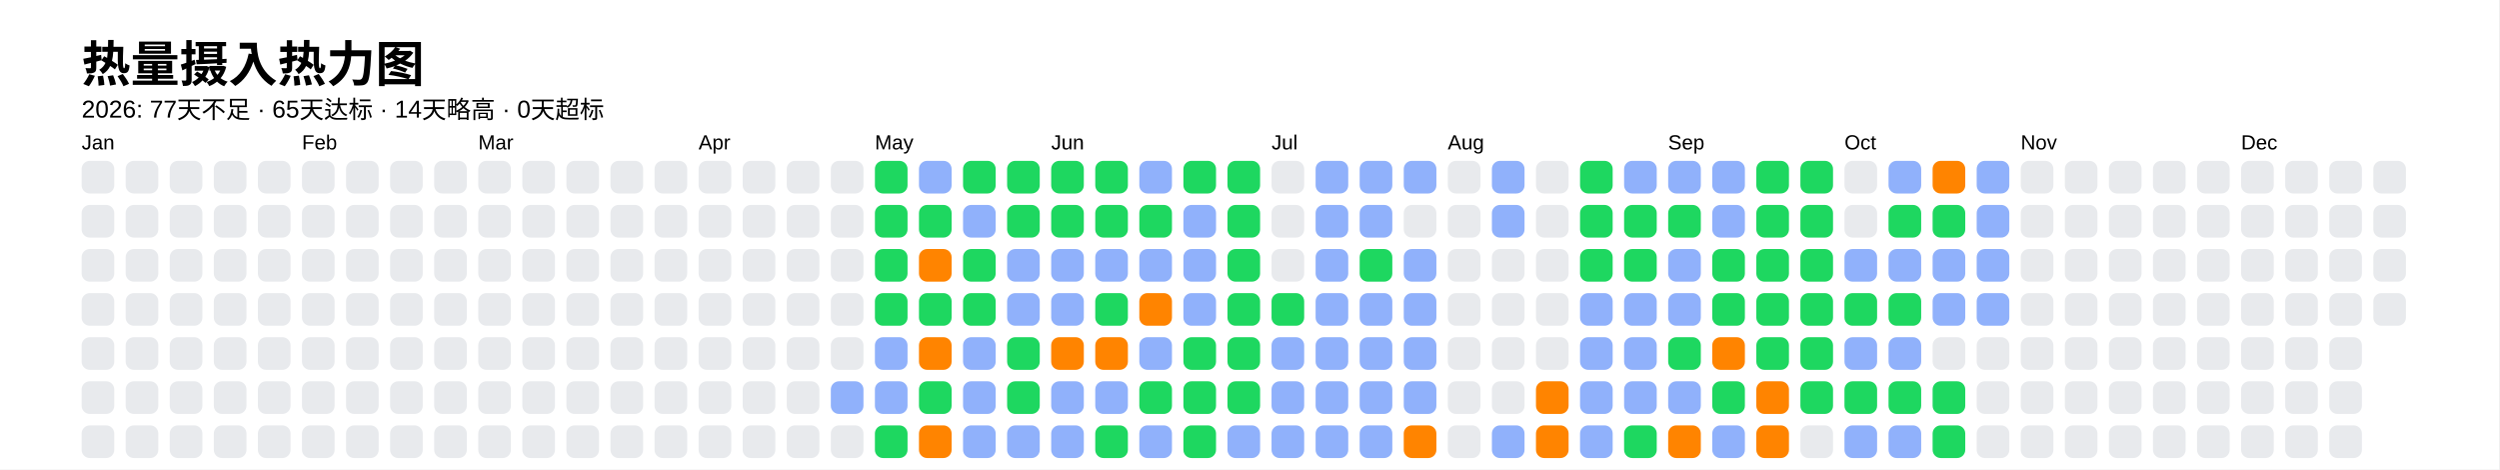
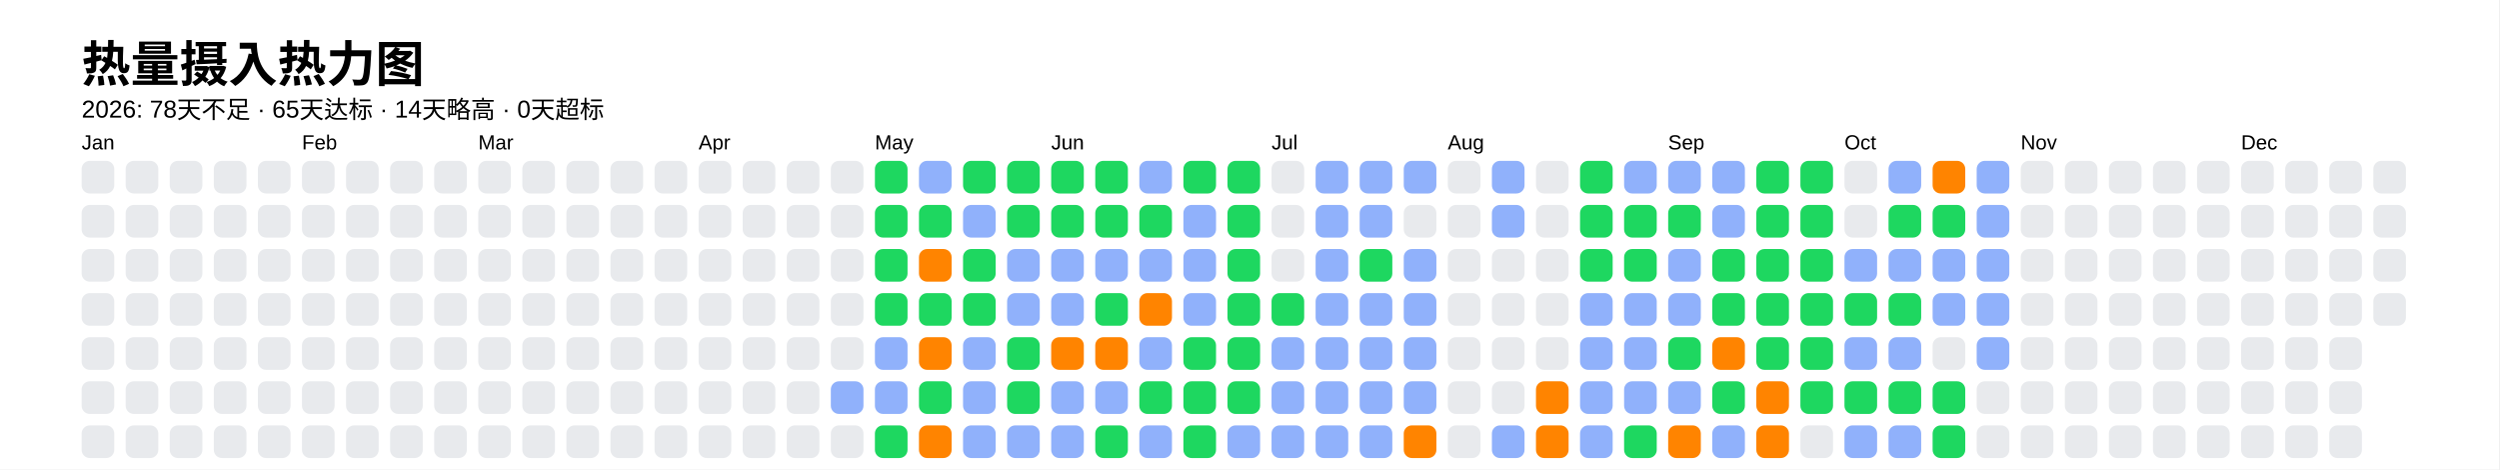
<svg xmlns="http://www.w3.org/2000/svg" style="background-color:white;" baseProfile="full" height="57.5mm" version="1.1" viewBox="0,0,306.2,57.5" width="306.2mm">
  <defs />
  <rect fill="#FFFFFF" height="57.5" width="306.2" x="0" y="0" />
  <text fill="#000000" style="font-size:6px; font-family:Arial; font-weight:bold;" x="10" y="10">热量摄入热力图</text>
-   <text fill="#000000" style="font-size:3px; font-family:Arial;" x="10" y="14.4">2026: 77天不足 · 65天达标 · 14天略高 · 0天超标</text>
+   <text fill="#000000" style="font-size:3px; font-family:Arial;" x="10" y="14.4">2026: 78天不足 · 65天达标 · 14天略高 · 0天超标</text>
  <text fill="#000000" style="font-size:2.5px; font-family:Arial" x="10" y="18.3">Jan</text>
  <rect fill="#E8EAED" height="4" rx="1" ry="1" width="4" x="10" y="19.7" />
  <rect fill="#E8EAED" height="4" rx="1" ry="1" width="4" x="10" y="25.1" />
  <rect fill="#E8EAED" height="4" rx="1" ry="1" width="4" x="10" y="30.5" />
  <rect fill="#E8EAED" height="4" rx="1" ry="1" width="4" x="10" y="35.9" />
  <rect fill="#E8EAED" height="4" rx="1" ry="1" width="4" x="10" y="41.3" />
  <rect fill="#E8EAED" height="4" rx="1" ry="1" width="4" x="10" y="46.7" />
  <rect fill="#E8EAED" height="4" rx="1" ry="1" width="4" x="10" y="52.1" />
  <rect fill="#E8EAED" height="4" rx="1" ry="1" width="4" x="15.4" y="19.7" />
  <rect fill="#E8EAED" height="4" rx="1" ry="1" width="4" x="15.4" y="25.1" />
  <rect fill="#E8EAED" height="4" rx="1" ry="1" width="4" x="15.4" y="30.5" />
  <rect fill="#E8EAED" height="4" rx="1" ry="1" width="4" x="15.4" y="35.9" />
  <rect fill="#E8EAED" height="4" rx="1" ry="1" width="4" x="15.4" y="41.3" />
  <rect fill="#E8EAED" height="4" rx="1" ry="1" width="4" x="15.4" y="46.7" />
  <rect fill="#E8EAED" height="4" rx="1" ry="1" width="4" x="15.4" y="52.1" />
  <rect fill="#E8EAED" height="4" rx="1" ry="1" width="4" x="20.8" y="19.7" />
  <rect fill="#E8EAED" height="4" rx="1" ry="1" width="4" x="20.8" y="25.1" />
  <rect fill="#E8EAED" height="4" rx="1" ry="1" width="4" x="20.8" y="30.5" />
  <rect fill="#E8EAED" height="4" rx="1" ry="1" width="4" x="20.8" y="35.9" />
  <rect fill="#E8EAED" height="4" rx="1" ry="1" width="4" x="20.8" y="41.3" />
  <rect fill="#E8EAED" height="4" rx="1" ry="1" width="4" x="20.8" y="46.7" />
  <rect fill="#E8EAED" height="4" rx="1" ry="1" width="4" x="20.8" y="52.1" />
  <rect fill="#E8EAED" height="4" rx="1" ry="1" width="4" x="26.2" y="19.7" />
  <rect fill="#E8EAED" height="4" rx="1" ry="1" width="4" x="26.2" y="25.1" />
  <rect fill="#E8EAED" height="4" rx="1" ry="1" width="4" x="26.2" y="30.5" />
  <rect fill="#E8EAED" height="4" rx="1" ry="1" width="4" x="26.2" y="35.9" />
  <rect fill="#E8EAED" height="4" rx="1" ry="1" width="4" x="26.2" y="41.3" />
  <rect fill="#E8EAED" height="4" rx="1" ry="1" width="4" x="26.2" y="46.7" />
  <rect fill="#E8EAED" height="4" rx="1" ry="1" width="4" x="26.2" y="52.1" />
  <rect fill="#E8EAED" height="4" rx="1" ry="1" width="4" x="31.6" y="19.7" />
  <rect fill="#E8EAED" height="4" rx="1" ry="1" width="4" x="31.6" y="25.1" />
  <rect fill="#E8EAED" height="4" rx="1" ry="1" width="4" x="31.6" y="30.5" />
  <rect fill="#E8EAED" height="4" rx="1" ry="1" width="4" x="31.6" y="35.9" />
  <rect fill="#E8EAED" height="4" rx="1" ry="1" width="4" x="31.6" y="41.3" />
  <rect fill="#E8EAED" height="4" rx="1" ry="1" width="4" x="31.6" y="46.7" />
  <rect fill="#E8EAED" height="4" rx="1" ry="1" width="4" x="31.6" y="52.1" />
  <text fill="#000000" style="font-size:2.5px; font-family:Arial" x="37.0" y="18.3">Feb</text>
  <rect fill="#E8EAED" height="4" rx="1" ry="1" width="4" x="37.0" y="19.7" />
  <rect fill="#E8EAED" height="4" rx="1" ry="1" width="4" x="37.0" y="25.1" />
  <rect fill="#E8EAED" height="4" rx="1" ry="1" width="4" x="37.0" y="30.5" />
  <rect fill="#E8EAED" height="4" rx="1" ry="1" width="4" x="37.0" y="35.9" />
  <rect fill="#E8EAED" height="4" rx="1" ry="1" width="4" x="37.0" y="41.3" />
  <rect fill="#E8EAED" height="4" rx="1" ry="1" width="4" x="37.0" y="46.7" />
  <rect fill="#E8EAED" height="4" rx="1" ry="1" width="4" x="37.0" y="52.1" />
  <rect fill="#E8EAED" height="4" rx="1" ry="1" width="4" x="42.4" y="19.7" />
  <rect fill="#E8EAED" height="4" rx="1" ry="1" width="4" x="42.4" y="25.1" />
  <rect fill="#E8EAED" height="4" rx="1" ry="1" width="4" x="42.4" y="30.5" />
  <rect fill="#E8EAED" height="4" rx="1" ry="1" width="4" x="42.4" y="35.9" />
  <rect fill="#E8EAED" height="4" rx="1" ry="1" width="4" x="42.4" y="41.3" />
  <rect fill="#E8EAED" height="4" rx="1" ry="1" width="4" x="42.4" y="46.7" />
  <rect fill="#E8EAED" height="4" rx="1" ry="1" width="4" x="42.4" y="52.1" />
  <rect fill="#E8EAED" height="4" rx="1" ry="1" width="4" x="47.8" y="19.7" />
  <rect fill="#E8EAED" height="4" rx="1" ry="1" width="4" x="47.8" y="25.1" />
  <rect fill="#E8EAED" height="4" rx="1" ry="1" width="4" x="47.8" y="30.5" />
  <rect fill="#E8EAED" height="4" rx="1" ry="1" width="4" x="47.8" y="35.9" />
  <rect fill="#E8EAED" height="4" rx="1" ry="1" width="4" x="47.8" y="41.3" />
  <rect fill="#E8EAED" height="4" rx="1" ry="1" width="4" x="47.8" y="46.7" />
  <rect fill="#E8EAED" height="4" rx="1" ry="1" width="4" x="47.8" y="52.1" />
  <rect fill="#E8EAED" height="4" rx="1" ry="1" width="4" x="53.2" y="19.7" />
  <rect fill="#E8EAED" height="4" rx="1" ry="1" width="4" x="53.2" y="25.1" />
  <rect fill="#E8EAED" height="4" rx="1" ry="1" width="4" x="53.2" y="30.5" />
  <rect fill="#E8EAED" height="4" rx="1" ry="1" width="4" x="53.2" y="35.9" />
  <rect fill="#E8EAED" height="4" rx="1" ry="1" width="4" x="53.2" y="41.3" />
  <rect fill="#E8EAED" height="4" rx="1" ry="1" width="4" x="53.2" y="46.7" />
  <rect fill="#E8EAED" height="4" rx="1" ry="1" width="4" x="53.2" y="52.1" />
  <text fill="#000000" style="font-size:2.5px; font-family:Arial" x="58.6" y="18.3">Mar</text>
  <rect fill="#E8EAED" height="4" rx="1" ry="1" width="4" x="58.6" y="19.7" />
  <rect fill="#E8EAED" height="4" rx="1" ry="1" width="4" x="58.6" y="25.1" />
  <rect fill="#E8EAED" height="4" rx="1" ry="1" width="4" x="58.6" y="30.5" />
  <rect fill="#E8EAED" height="4" rx="1" ry="1" width="4" x="58.6" y="35.9" />
  <rect fill="#E8EAED" height="4" rx="1" ry="1" width="4" x="58.6" y="41.3" />
  <rect fill="#E8EAED" height="4" rx="1" ry="1" width="4" x="58.6" y="46.7" />
  <rect fill="#E8EAED" height="4" rx="1" ry="1" width="4" x="58.6" y="52.1" />
  <rect fill="#E8EAED" height="4" rx="1" ry="1" width="4" x="64" y="19.7" />
  <rect fill="#E8EAED" height="4" rx="1" ry="1" width="4" x="64" y="25.1" />
  <rect fill="#E8EAED" height="4" rx="1" ry="1" width="4" x="64" y="30.5" />
  <rect fill="#E8EAED" height="4" rx="1" ry="1" width="4" x="64" y="35.9" />
  <rect fill="#E8EAED" height="4" rx="1" ry="1" width="4" x="64" y="41.3" />
  <rect fill="#E8EAED" height="4" rx="1" ry="1" width="4" x="64" y="46.7" />
  <rect fill="#E8EAED" height="4" rx="1" ry="1" width="4" x="64" y="52.1" />
  <rect fill="#E8EAED" height="4" rx="1" ry="1" width="4" x="69.4" y="19.7" />
  <rect fill="#E8EAED" height="4" rx="1" ry="1" width="4" x="69.4" y="25.1" />
  <rect fill="#E8EAED" height="4" rx="1" ry="1" width="4" x="69.4" y="30.5" />
  <rect fill="#E8EAED" height="4" rx="1" ry="1" width="4" x="69.4" y="35.9" />
  <rect fill="#E8EAED" height="4" rx="1" ry="1" width="4" x="69.4" y="41.3" />
  <rect fill="#E8EAED" height="4" rx="1" ry="1" width="4" x="69.4" y="46.7" />
  <rect fill="#E8EAED" height="4" rx="1" ry="1" width="4" x="69.4" y="52.1" />
  <rect fill="#E8EAED" height="4" rx="1" ry="1" width="4" x="74.8" y="19.7" />
  <rect fill="#E8EAED" height="4" rx="1" ry="1" width="4" x="74.8" y="25.1" />
  <rect fill="#E8EAED" height="4" rx="1" ry="1" width="4" x="74.8" y="30.5" />
  <rect fill="#E8EAED" height="4" rx="1" ry="1" width="4" x="74.8" y="35.9" />
  <rect fill="#E8EAED" height="4" rx="1" ry="1" width="4" x="74.8" y="41.3" />
  <rect fill="#E8EAED" height="4" rx="1" ry="1" width="4" x="74.8" y="46.7" />
  <rect fill="#E8EAED" height="4" rx="1" ry="1" width="4" x="74.8" y="52.1" />
  <rect fill="#E8EAED" height="4" rx="1" ry="1" width="4" x="80.2" y="19.7" />
  <rect fill="#E8EAED" height="4" rx="1" ry="1" width="4" x="80.2" y="25.1" />
  <rect fill="#E8EAED" height="4" rx="1" ry="1" width="4" x="80.2" y="30.5" />
  <rect fill="#E8EAED" height="4" rx="1" ry="1" width="4" x="80.2" y="35.9" />
  <rect fill="#E8EAED" height="4" rx="1" ry="1" width="4" x="80.2" y="41.3" />
  <rect fill="#E8EAED" height="4" rx="1" ry="1" width="4" x="80.2" y="46.7" />
  <rect fill="#E8EAED" height="4" rx="1" ry="1" width="4" x="80.2" y="52.1" />
  <text fill="#000000" style="font-size:2.5px; font-family:Arial" x="85.6" y="18.3">Apr</text>
  <rect fill="#E8EAED" height="4" rx="1" ry="1" width="4" x="85.6" y="19.7" />
  <rect fill="#E8EAED" height="4" rx="1" ry="1" width="4" x="85.6" y="25.1" />
  <rect fill="#E8EAED" height="4" rx="1" ry="1" width="4" x="85.6" y="30.5" />
  <rect fill="#E8EAED" height="4" rx="1" ry="1" width="4" x="85.6" y="35.9" />
  <rect fill="#E8EAED" height="4" rx="1" ry="1" width="4" x="85.6" y="41.3" />
  <rect fill="#E8EAED" height="4" rx="1" ry="1" width="4" x="85.6" y="46.7" />
  <rect fill="#E8EAED" height="4" rx="1" ry="1" width="4" x="85.6" y="52.1" />
  <rect fill="#E8EAED" height="4" rx="1" ry="1" width="4" x="91" y="19.7" />
  <rect fill="#E8EAED" height="4" rx="1" ry="1" width="4" x="91" y="25.1" />
  <rect fill="#E8EAED" height="4" rx="1" ry="1" width="4" x="91" y="30.5" />
  <rect fill="#E8EAED" height="4" rx="1" ry="1" width="4" x="91" y="35.9" />
  <rect fill="#E8EAED" height="4" rx="1" ry="1" width="4" x="91" y="41.3" />
  <rect fill="#E8EAED" height="4" rx="1" ry="1" width="4" x="91" y="46.7" />
  <rect fill="#E8EAED" height="4" rx="1" ry="1" width="4" x="91" y="52.1" />
  <rect fill="#E8EAED" height="4" rx="1" ry="1" width="4" x="96.4" y="19.7" />
  <rect fill="#E8EAED" height="4" rx="1" ry="1" width="4" x="96.4" y="25.1" />
  <rect fill="#E8EAED" height="4" rx="1" ry="1" width="4" x="96.4" y="30.5" />
  <rect fill="#E8EAED" height="4" rx="1" ry="1" width="4" x="96.4" y="35.9" />
  <rect fill="#E8EAED" height="4" rx="1" ry="1" width="4" x="96.4" y="41.3" />
  <rect fill="#E8EAED" height="4" rx="1" ry="1" width="4" x="96.4" y="46.7" />
  <rect fill="#E8EAED" height="4" rx="1" ry="1" width="4" x="96.4" y="52.1" />
  <rect fill="#E8EAED" height="4" rx="1" ry="1" width="4" x="101.8" y="19.7" />
  <rect fill="#E8EAED" height="4" rx="1" ry="1" width="4" x="101.8" y="25.1" />
  <rect fill="#E8EAED" height="4" rx="1" ry="1" width="4" x="101.8" y="30.5" />
  <rect fill="#E8EAED" height="4" rx="1" ry="1" width="4" x="101.8" y="35.9" />
  <rect fill="#E8EAED" height="4" rx="1" ry="1" width="4" x="101.8" y="41.3" />
  <rect fill="#90b1fb" height="4" rx="1" ry="1" width="4" x="101.8" y="46.7" />
  <rect fill="#E8EAED" height="4" rx="1" ry="1" width="4" x="101.8" y="52.1" />
  <text fill="#000000" style="font-size:2.5px; font-family:Arial" x="107.2" y="18.3">May</text>
  <rect fill="#1ed760" height="4" rx="1" ry="1" width="4" x="107.2" y="19.7" />
  <rect fill="#1ed760" height="4" rx="1" ry="1" width="4" x="107.2" y="25.1" />
  <rect fill="#1ed760" height="4" rx="1" ry="1" width="4" x="107.2" y="30.5" />
  <rect fill="#1ed760" height="4" rx="1" ry="1" width="4" x="107.2" y="35.9" />
  <rect fill="#90b1fb" height="4" rx="1" ry="1" width="4" x="107.2" y="41.3" />
  <rect fill="#90b1fb" height="4" rx="1" ry="1" width="4" x="107.2" y="46.7" />
  <rect fill="#1ed760" height="4" rx="1" ry="1" width="4" x="107.2" y="52.1" />
  <rect fill="#90b1fb" height="4" rx="1" ry="1" width="4" x="112.6" y="19.7" />
  <rect fill="#1ed760" height="4" rx="1" ry="1" width="4" x="112.6" y="25.1" />
  <rect fill="#ff8400" height="4" rx="1" ry="1" width="4" x="112.6" y="30.5" />
  <rect fill="#1ed760" height="4" rx="1" ry="1" width="4" x="112.6" y="35.9" />
  <rect fill="#ff8400" height="4" rx="1" ry="1" width="4" x="112.6" y="41.3" />
  <rect fill="#1ed760" height="4" rx="1" ry="1" width="4" x="112.6" y="46.7" />
  <rect fill="#ff8400" height="4" rx="1" ry="1" width="4" x="112.6" y="52.1" />
  <rect fill="#1ed760" height="4" rx="1" ry="1" width="4" x="118" y="19.7" />
  <rect fill="#90b1fb" height="4" rx="1" ry="1" width="4" x="118" y="25.1" />
  <rect fill="#1ed760" height="4" rx="1" ry="1" width="4" x="118" y="30.5" />
  <rect fill="#1ed760" height="4" rx="1" ry="1" width="4" x="118" y="35.9" />
  <rect fill="#90b1fb" height="4" rx="1" ry="1" width="4" x="118" y="41.3" />
  <rect fill="#90b1fb" height="4" rx="1" ry="1" width="4" x="118" y="46.7" />
  <rect fill="#90b1fb" height="4" rx="1" ry="1" width="4" x="118" y="52.1" />
  <rect fill="#1ed760" height="4" rx="1" ry="1" width="4" x="123.4" y="19.7" />
  <rect fill="#1ed760" height="4" rx="1" ry="1" width="4" x="123.4" y="25.1" />
  <rect fill="#90b1fb" height="4" rx="1" ry="1" width="4" x="123.4" y="30.5" />
  <rect fill="#90b1fb" height="4" rx="1" ry="1" width="4" x="123.4" y="35.9" />
  <rect fill="#1ed760" height="4" rx="1" ry="1" width="4" x="123.4" y="41.3" />
  <rect fill="#1ed760" height="4" rx="1" ry="1" width="4" x="123.4" y="46.7" />
  <rect fill="#90b1fb" height="4" rx="1" ry="1" width="4" x="123.4" y="52.1" />
  <text fill="#000000" style="font-size:2.5px; font-family:Arial" x="128.8" y="18.3">Jun</text>
  <rect fill="#1ed760" height="4" rx="1" ry="1" width="4" x="128.8" y="19.7" />
  <rect fill="#1ed760" height="4" rx="1" ry="1" width="4" x="128.8" y="25.1" />
  <rect fill="#90b1fb" height="4" rx="1" ry="1" width="4" x="128.8" y="30.5" />
  <rect fill="#90b1fb" height="4" rx="1" ry="1" width="4" x="128.8" y="35.9" />
  <rect fill="#ff8400" height="4" rx="1" ry="1" width="4" x="128.8" y="41.3" />
  <rect fill="#90b1fb" height="4" rx="1" ry="1" width="4" x="128.8" y="46.7" />
  <rect fill="#90b1fb" height="4" rx="1" ry="1" width="4" x="128.8" y="52.1" />
  <rect fill="#1ed760" height="4" rx="1" ry="1" width="4" x="134.2" y="19.7" />
  <rect fill="#1ed760" height="4" rx="1" ry="1" width="4" x="134.2" y="25.1" />
  <rect fill="#90b1fb" height="4" rx="1" ry="1" width="4" x="134.2" y="30.5" />
  <rect fill="#1ed760" height="4" rx="1" ry="1" width="4" x="134.2" y="35.9" />
  <rect fill="#ff8400" height="4" rx="1" ry="1" width="4" x="134.2" y="41.3" />
  <rect fill="#90b1fb" height="4" rx="1" ry="1" width="4" x="134.2" y="46.7" />
  <rect fill="#1ed760" height="4" rx="1" ry="1" width="4" x="134.2" y="52.1" />
  <rect fill="#90b1fb" height="4" rx="1" ry="1" width="4" x="139.6" y="19.7" />
  <rect fill="#1ed760" height="4" rx="1" ry="1" width="4" x="139.6" y="25.1" />
  <rect fill="#90b1fb" height="4" rx="1" ry="1" width="4" x="139.6" y="30.5" />
  <rect fill="#ff8400" height="4" rx="1" ry="1" width="4" x="139.6" y="35.9" />
  <rect fill="#90b1fb" height="4" rx="1" ry="1" width="4" x="139.6" y="41.3" />
  <rect fill="#1ed760" height="4" rx="1" ry="1" width="4" x="139.6" y="46.7" />
  <rect fill="#90b1fb" height="4" rx="1" ry="1" width="4" x="139.6" y="52.1" />
  <rect fill="#1ed760" height="4" rx="1" ry="1" width="4" x="145" y="19.7" />
  <rect fill="#90b1fb" height="4" rx="1" ry="1" width="4" x="145" y="25.1" />
  <rect fill="#90b1fb" height="4" rx="1" ry="1" width="4" x="145" y="30.5" />
  <rect fill="#90b1fb" height="4" rx="1" ry="1" width="4" x="145" y="35.9" />
  <rect fill="#1ed760" height="4" rx="1" ry="1" width="4" x="145" y="41.3" />
  <rect fill="#1ed760" height="4" rx="1" ry="1" width="4" x="145" y="46.7" />
  <rect fill="#1ed760" height="4" rx="1" ry="1" width="4" x="145" y="52.1" />
  <rect fill="#1ed760" height="4" rx="1" ry="1" width="4" x="150.4" y="19.7" />
  <rect fill="#1ed760" height="4" rx="1" ry="1" width="4" x="150.4" y="25.1" />
  <rect fill="#1ed760" height="4" rx="1" ry="1" width="4" x="150.4" y="30.5" />
  <rect fill="#1ed760" height="4" rx="1" ry="1" width="4" x="150.4" y="35.9" />
  <rect fill="#1ed760" height="4" rx="1" ry="1" width="4" x="150.4" y="41.3" />
  <rect fill="#1ed760" height="4" rx="1" ry="1" width="4" x="150.4" y="46.7" />
  <rect fill="#90b1fb" height="4" rx="1" ry="1" width="4" x="150.4" y="52.1" />
  <text fill="#000000" style="font-size:2.5px; font-family:Arial" x="155.8" y="18.3">Jul</text>
  <rect fill="#E8EAED" height="4" rx="1" ry="1" width="4" x="155.8" y="19.7" />
  <rect fill="#E8EAED" height="4" rx="1" ry="1" width="4" x="155.8" y="25.1" />
  <rect fill="#E8EAED" height="4" rx="1" ry="1" width="4" x="155.8" y="30.5" />
  <rect fill="#1ed760" height="4" rx="1" ry="1" width="4" x="155.8" y="35.9" />
  <rect fill="#90b1fb" height="4" rx="1" ry="1" width="4" x="155.8" y="41.3" />
  <rect fill="#90b1fb" height="4" rx="1" ry="1" width="4" x="155.8" y="46.7" />
  <rect fill="#90b1fb" height="4" rx="1" ry="1" width="4" x="155.8" y="52.1" />
  <rect fill="#90b1fb" height="4" rx="1" ry="1" width="4" x="161.2" y="19.7" />
  <rect fill="#90b1fb" height="4" rx="1" ry="1" width="4" x="161.2" y="25.1" />
  <rect fill="#90b1fb" height="4" rx="1" ry="1" width="4" x="161.2" y="30.5" />
  <rect fill="#90b1fb" height="4" rx="1" ry="1" width="4" x="161.2" y="35.9" />
  <rect fill="#90b1fb" height="4" rx="1" ry="1" width="4" x="161.2" y="41.3" />
  <rect fill="#90b1fb" height="4" rx="1" ry="1" width="4" x="161.2" y="46.7" />
  <rect fill="#90b1fb" height="4" rx="1" ry="1" width="4" x="161.2" y="52.1" />
  <rect fill="#90b1fb" height="4" rx="1" ry="1" width="4" x="166.6" y="19.7" />
  <rect fill="#90b1fb" height="4" rx="1" ry="1" width="4" x="166.6" y="25.1" />
  <rect fill="#1ed760" height="4" rx="1" ry="1" width="4" x="166.6" y="30.5" />
  <rect fill="#90b1fb" height="4" rx="1" ry="1" width="4" x="166.6" y="35.9" />
  <rect fill="#90b1fb" height="4" rx="1" ry="1" width="4" x="166.6" y="41.3" />
  <rect fill="#90b1fb" height="4" rx="1" ry="1" width="4" x="166.6" y="46.7" />
  <rect fill="#90b1fb" height="4" rx="1" ry="1" width="4" x="166.6" y="52.1" />
  <rect fill="#90b1fb" height="4" rx="1" ry="1" width="4" x="172" y="19.7" />
  <rect fill="#E8EAED" height="4" rx="1" ry="1" width="4" x="172" y="25.1" />
  <rect fill="#90b1fb" height="4" rx="1" ry="1" width="4" x="172" y="30.5" />
  <rect fill="#90b1fb" height="4" rx="1" ry="1" width="4" x="172" y="35.9" />
  <rect fill="#90b1fb" height="4" rx="1" ry="1" width="4" x="172" y="41.3" />
  <rect fill="#90b1fb" height="4" rx="1" ry="1" width="4" x="172" y="46.7" />
  <rect fill="#ff8400" height="4" rx="1" ry="1" width="4" x="172" y="52.1" />
  <text fill="#000000" style="font-size:2.5px; font-family:Arial" x="177.4" y="18.3">Aug</text>
  <rect fill="#E8EAED" height="4" rx="1" ry="1" width="4" x="177.4" y="19.7" />
  <rect fill="#E8EAED" height="4" rx="1" ry="1" width="4" x="177.4" y="25.1" />
  <rect fill="#E8EAED" height="4" rx="1" ry="1" width="4" x="177.4" y="30.5" />
  <rect fill="#E8EAED" height="4" rx="1" ry="1" width="4" x="177.4" y="35.9" />
  <rect fill="#E8EAED" height="4" rx="1" ry="1" width="4" x="177.4" y="41.3" />
  <rect fill="#E8EAED" height="4" rx="1" ry="1" width="4" x="177.4" y="46.7" />
  <rect fill="#E8EAED" height="4" rx="1" ry="1" width="4" x="177.4" y="52.1" />
  <rect fill="#90b1fb" height="4" rx="1" ry="1" width="4" x="182.8" y="19.7" />
  <rect fill="#90b1fb" height="4" rx="1" ry="1" width="4" x="182.8" y="25.1" />
  <rect fill="#E8EAED" height="4" rx="1" ry="1" width="4" x="182.8" y="30.5" />
  <rect fill="#E8EAED" height="4" rx="1" ry="1" width="4" x="182.8" y="35.9" />
  <rect fill="#E8EAED" height="4" rx="1" ry="1" width="4" x="182.8" y="41.3" />
  <rect fill="#E8EAED" height="4" rx="1" ry="1" width="4" x="182.8" y="46.7" />
  <rect fill="#90b1fb" height="4" rx="1" ry="1" width="4" x="182.8" y="52.1" />
  <rect fill="#E8EAED" height="4" rx="1" ry="1" width="4" x="188.2" y="19.7" />
  <rect fill="#E8EAED" height="4" rx="1" ry="1" width="4" x="188.2" y="25.1" />
  <rect fill="#E8EAED" height="4" rx="1" ry="1" width="4" x="188.2" y="30.5" />
  <rect fill="#E8EAED" height="4" rx="1" ry="1" width="4" x="188.2" y="35.9" />
  <rect fill="#E8EAED" height="4" rx="1" ry="1" width="4" x="188.2" y="41.3" />
  <rect fill="#ff8400" height="4" rx="1" ry="1" width="4" x="188.2" y="46.7" />
  <rect fill="#ff8400" height="4" rx="1" ry="1" width="4" x="188.2" y="52.1" />
  <rect fill="#1ed760" height="4" rx="1" ry="1" width="4" x="193.6" y="19.7" />
  <rect fill="#1ed760" height="4" rx="1" ry="1" width="4" x="193.6" y="25.1" />
  <rect fill="#1ed760" height="4" rx="1" ry="1" width="4" x="193.6" y="30.5" />
  <rect fill="#90b1fb" height="4" rx="1" ry="1" width="4" x="193.6" y="35.9" />
  <rect fill="#90b1fb" height="4" rx="1" ry="1" width="4" x="193.6" y="41.3" />
  <rect fill="#90b1fb" height="4" rx="1" ry="1" width="4" x="193.6" y="46.7" />
  <rect fill="#90b1fb" height="4" rx="1" ry="1" width="4" x="193.6" y="52.1" />
  <rect fill="#90b1fb" height="4" rx="1" ry="1" width="4" x="199" y="19.7" />
  <rect fill="#1ed760" height="4" rx="1" ry="1" width="4" x="199" y="25.1" />
  <rect fill="#1ed760" height="4" rx="1" ry="1" width="4" x="199" y="30.5" />
  <rect fill="#90b1fb" height="4" rx="1" ry="1" width="4" x="199" y="35.9" />
  <rect fill="#90b1fb" height="4" rx="1" ry="1" width="4" x="199" y="41.3" />
  <rect fill="#90b1fb" height="4" rx="1" ry="1" width="4" x="199" y="46.7" />
  <rect fill="#1ed760" height="4" rx="1" ry="1" width="4" x="199" y="52.1" />
  <text fill="#000000" style="font-size:2.5px; font-family:Arial" x="204.4" y="18.3">Sep</text>
  <rect fill="#90b1fb" height="4" rx="1" ry="1" width="4" x="204.4" y="19.7" />
  <rect fill="#1ed760" height="4" rx="1" ry="1" width="4" x="204.4" y="25.1" />
  <rect fill="#90b1fb" height="4" rx="1" ry="1" width="4" x="204.4" y="30.5" />
  <rect fill="#90b1fb" height="4" rx="1" ry="1" width="4" x="204.4" y="35.9" />
  <rect fill="#1ed760" height="4" rx="1" ry="1" width="4" x="204.4" y="41.3" />
  <rect fill="#90b1fb" height="4" rx="1" ry="1" width="4" x="204.4" y="46.7" />
  <rect fill="#ff8400" height="4" rx="1" ry="1" width="4" x="204.4" y="52.1" />
  <rect fill="#90b1fb" height="4" rx="1" ry="1" width="4" x="209.8" y="19.7" />
  <rect fill="#90b1fb" height="4" rx="1" ry="1" width="4" x="209.8" y="25.1" />
  <rect fill="#1ed760" height="4" rx="1" ry="1" width="4" x="209.8" y="30.5" />
  <rect fill="#1ed760" height="4" rx="1" ry="1" width="4" x="209.8" y="35.9" />
  <rect fill="#ff8400" height="4" rx="1" ry="1" width="4" x="209.8" y="41.3" />
  <rect fill="#1ed760" height="4" rx="1" ry="1" width="4" x="209.8" y="46.7" />
  <rect fill="#90b1fb" height="4" rx="1" ry="1" width="4" x="209.8" y="52.1" />
  <rect fill="#1ed760" height="4" rx="1" ry="1" width="4" x="215.2" y="19.7" />
  <rect fill="#1ed760" height="4" rx="1" ry="1" width="4" x="215.2" y="25.1" />
  <rect fill="#1ed760" height="4" rx="1" ry="1" width="4" x="215.2" y="30.5" />
  <rect fill="#1ed760" height="4" rx="1" ry="1" width="4" x="215.2" y="35.9" />
  <rect fill="#1ed760" height="4" rx="1" ry="1" width="4" x="215.2" y="41.3" />
  <rect fill="#ff8400" height="4" rx="1" ry="1" width="4" x="215.2" y="46.7" />
  <rect fill="#ff8400" height="4" rx="1" ry="1" width="4" x="215.2" y="52.1" />
  <rect fill="#1ed760" height="4" rx="1" ry="1" width="4" x="220.6" y="19.7" />
  <rect fill="#1ed760" height="4" rx="1" ry="1" width="4" x="220.6" y="25.1" />
  <rect fill="#1ed760" height="4" rx="1" ry="1" width="4" x="220.6" y="30.5" />
  <rect fill="#1ed760" height="4" rx="1" ry="1" width="4" x="220.6" y="35.9" />
  <rect fill="#1ed760" height="4" rx="1" ry="1" width="4" x="220.6" y="41.3" />
  <rect fill="#1ed760" height="4" rx="1" ry="1" width="4" x="220.6" y="46.7" />
  <rect fill="#E8EAED" height="4" rx="1" ry="1" width="4" x="220.6" y="52.1" />
  <text fill="#000000" style="font-size:2.5px; font-family:Arial" x="226" y="18.3">Oct</text>
  <rect fill="#E8EAED" height="4" rx="1" ry="1" width="4" x="226" y="19.7" />
  <rect fill="#E8EAED" height="4" rx="1" ry="1" width="4" x="226" y="25.1" />
  <rect fill="#90b1fb" height="4" rx="1" ry="1" width="4" x="226" y="30.5" />
  <rect fill="#1ed760" height="4" rx="1" ry="1" width="4" x="226" y="35.9" />
  <rect fill="#90b1fb" height="4" rx="1" ry="1" width="4" x="226" y="41.3" />
  <rect fill="#1ed760" height="4" rx="1" ry="1" width="4" x="226" y="46.7" />
  <rect fill="#90b1fb" height="4" rx="1" ry="1" width="4" x="226" y="52.1" />
  <rect fill="#90b1fb" height="4" rx="1" ry="1" width="4" x="231.4" y="19.7" />
  <rect fill="#1ed760" height="4" rx="1" ry="1" width="4" x="231.4" y="25.1" />
  <rect fill="#90b1fb" height="4" rx="1" ry="1" width="4" x="231.4" y="30.5" />
  <rect fill="#1ed760" height="4" rx="1" ry="1" width="4" x="231.4" y="35.9" />
  <rect fill="#90b1fb" height="4" rx="1" ry="1" width="4" x="231.4" y="41.3" />
  <rect fill="#1ed760" height="4" rx="1" ry="1" width="4" x="231.4" y="46.7" />
  <rect fill="#90b1fb" height="4" rx="1" ry="1" width="4" x="231.4" y="52.1" />
  <rect fill="#ff8400" height="4" rx="1" ry="1" width="4" x="236.8" y="19.7" />
  <rect fill="#1ed760" height="4" rx="1" ry="1" width="4" x="236.8" y="25.1" />
  <rect fill="#90b1fb" height="4" rx="1" ry="1" width="4" x="236.8" y="30.5" />
  <rect fill="#90b1fb" height="4" rx="1" ry="1" width="4" x="236.8" y="35.9" />
  <rect fill="#E8EAED" height="4" rx="1" ry="1" width="4" x="236.8" y="41.3" />
  <rect fill="#1ed760" height="4" rx="1" ry="1" width="4" x="236.8" y="46.7" />
  <rect fill="#1ed760" height="4" rx="1" ry="1" width="4" x="236.8" y="52.1" />
  <rect fill="#90b1fb" height="4" rx="1" ry="1" width="4" x="242.2" y="19.7" />
  <rect fill="#90b1fb" height="4" rx="1" ry="1" width="4" x="242.2" y="25.1" />
  <rect fill="#90b1fb" height="4" rx="1" ry="1" width="4" x="242.2" y="30.5" />
  <rect fill="#90b1fb" height="4" rx="1" ry="1" width="4" x="242.2" y="35.9" />
-   <rect fill="#E8EAED" height="4" rx="1" ry="1" width="4" x="242.2" y="41.3" />
+   <rect fill="#90b1fb" height="4" rx="1" ry="1" width="4" x="242.2" y="41.3" />
  <rect fill="#E8EAED" height="4" rx="1" ry="1" width="4" x="242.2" y="46.7" />
  <rect fill="#E8EAED" height="4" rx="1" ry="1" width="4" x="242.2" y="52.1" />
  <text fill="#000000" style="font-size:2.5px; font-family:Arial" x="247.6" y="18.3">Nov</text>
  <rect fill="#E8EAED" height="4" rx="1" ry="1" width="4" x="247.6" y="19.7" />
  <rect fill="#E8EAED" height="4" rx="1" ry="1" width="4" x="247.6" y="25.1" />
  <rect fill="#E8EAED" height="4" rx="1" ry="1" width="4" x="247.6" y="30.5" />
  <rect fill="#E8EAED" height="4" rx="1" ry="1" width="4" x="247.6" y="35.9" />
  <rect fill="#E8EAED" height="4" rx="1" ry="1" width="4" x="247.6" y="41.3" />
  <rect fill="#E8EAED" height="4" rx="1" ry="1" width="4" x="247.6" y="46.7" />
  <rect fill="#E8EAED" height="4" rx="1" ry="1" width="4" x="247.6" y="52.1" />
  <rect fill="#E8EAED" height="4" rx="1" ry="1" width="4" x="253" y="19.7" />
  <rect fill="#E8EAED" height="4" rx="1" ry="1" width="4" x="253" y="25.1" />
  <rect fill="#E8EAED" height="4" rx="1" ry="1" width="4" x="253" y="30.5" />
  <rect fill="#E8EAED" height="4" rx="1" ry="1" width="4" x="253" y="35.9" />
  <rect fill="#E8EAED" height="4" rx="1" ry="1" width="4" x="253" y="41.3" />
  <rect fill="#E8EAED" height="4" rx="1" ry="1" width="4" x="253" y="46.7" />
  <rect fill="#E8EAED" height="4" rx="1" ry="1" width="4" x="253" y="52.1" />
  <rect fill="#E8EAED" height="4" rx="1" ry="1" width="4" x="258.4" y="19.7" />
  <rect fill="#E8EAED" height="4" rx="1" ry="1" width="4" x="258.4" y="25.1" />
  <rect fill="#E8EAED" height="4" rx="1" ry="1" width="4" x="258.4" y="30.5" />
  <rect fill="#E8EAED" height="4" rx="1" ry="1" width="4" x="258.4" y="35.9" />
  <rect fill="#E8EAED" height="4" rx="1" ry="1" width="4" x="258.4" y="41.3" />
  <rect fill="#E8EAED" height="4" rx="1" ry="1" width="4" x="258.4" y="46.7" />
  <rect fill="#E8EAED" height="4" rx="1" ry="1" width="4" x="258.4" y="52.1" />
  <rect fill="#E8EAED" height="4" rx="1" ry="1" width="4" x="263.8" y="19.7" />
  <rect fill="#E8EAED" height="4" rx="1" ry="1" width="4" x="263.8" y="25.1" />
  <rect fill="#E8EAED" height="4" rx="1" ry="1" width="4" x="263.8" y="30.5" />
  <rect fill="#E8EAED" height="4" rx="1" ry="1" width="4" x="263.8" y="35.9" />
  <rect fill="#E8EAED" height="4" rx="1" ry="1" width="4" x="263.8" y="41.3" />
  <rect fill="#E8EAED" height="4" rx="1" ry="1" width="4" x="263.8" y="46.7" />
  <rect fill="#E8EAED" height="4" rx="1" ry="1" width="4" x="263.8" y="52.1" />
  <rect fill="#E8EAED" height="4" rx="1" ry="1" width="4" x="269.2" y="19.7" />
  <rect fill="#E8EAED" height="4" rx="1" ry="1" width="4" x="269.2" y="25.1" />
  <rect fill="#E8EAED" height="4" rx="1" ry="1" width="4" x="269.2" y="30.5" />
  <rect fill="#E8EAED" height="4" rx="1" ry="1" width="4" x="269.2" y="35.9" />
  <rect fill="#E8EAED" height="4" rx="1" ry="1" width="4" x="269.2" y="41.3" />
  <rect fill="#E8EAED" height="4" rx="1" ry="1" width="4" x="269.2" y="46.7" />
  <rect fill="#E8EAED" height="4" rx="1" ry="1" width="4" x="269.2" y="52.1" />
  <text fill="#000000" style="font-size:2.5px; font-family:Arial" x="274.6" y="18.3">Dec</text>
  <rect fill="#E8EAED" height="4" rx="1" ry="1" width="4" x="274.6" y="19.7" />
  <rect fill="#E8EAED" height="4" rx="1" ry="1" width="4" x="274.6" y="25.1" />
  <rect fill="#E8EAED" height="4" rx="1" ry="1" width="4" x="274.6" y="30.5" />
  <rect fill="#E8EAED" height="4" rx="1" ry="1" width="4" x="274.6" y="35.9" />
  <rect fill="#E8EAED" height="4" rx="1" ry="1" width="4" x="274.6" y="41.3" />
  <rect fill="#E8EAED" height="4" rx="1" ry="1" width="4" x="274.6" y="46.7" />
  <rect fill="#E8EAED" height="4" rx="1" ry="1" width="4" x="274.6" y="52.1" />
  <rect fill="#E8EAED" height="4" rx="1" ry="1" width="4" x="280" y="19.7" />
  <rect fill="#E8EAED" height="4" rx="1" ry="1" width="4" x="280" y="25.1" />
  <rect fill="#E8EAED" height="4" rx="1" ry="1" width="4" x="280" y="30.5" />
  <rect fill="#E8EAED" height="4" rx="1" ry="1" width="4" x="280" y="35.9" />
  <rect fill="#E8EAED" height="4" rx="1" ry="1" width="4" x="280" y="41.3" />
  <rect fill="#E8EAED" height="4" rx="1" ry="1" width="4" x="280" y="46.7" />
  <rect fill="#E8EAED" height="4" rx="1" ry="1" width="4" x="280" y="52.1" />
  <rect fill="#E8EAED" height="4" rx="1" ry="1" width="4" x="285.4" y="19.7" />
  <rect fill="#E8EAED" height="4" rx="1" ry="1" width="4" x="285.4" y="25.1" />
  <rect fill="#E8EAED" height="4" rx="1" ry="1" width="4" x="285.4" y="30.5" />
  <rect fill="#E8EAED" height="4" rx="1" ry="1" width="4" x="285.4" y="35.9" />
  <rect fill="#E8EAED" height="4" rx="1" ry="1" width="4" x="285.4" y="41.3" />
  <rect fill="#E8EAED" height="4" rx="1" ry="1" width="4" x="285.4" y="46.7" />
  <rect fill="#E8EAED" height="4" rx="1" ry="1" width="4" x="285.4" y="52.1" />
  <rect fill="#E8EAED" height="4" rx="1" ry="1" width="4" x="290.8" y="19.7" />
  <rect fill="#E8EAED" height="4" rx="1" ry="1" width="4" x="290.8" y="25.1" />
  <rect fill="#E8EAED" height="4" rx="1" ry="1" width="4" x="290.8" y="30.5" />
  <rect fill="#E8EAED" height="4" rx="1" ry="1" width="4" x="290.8" y="35.9" />
</svg>
